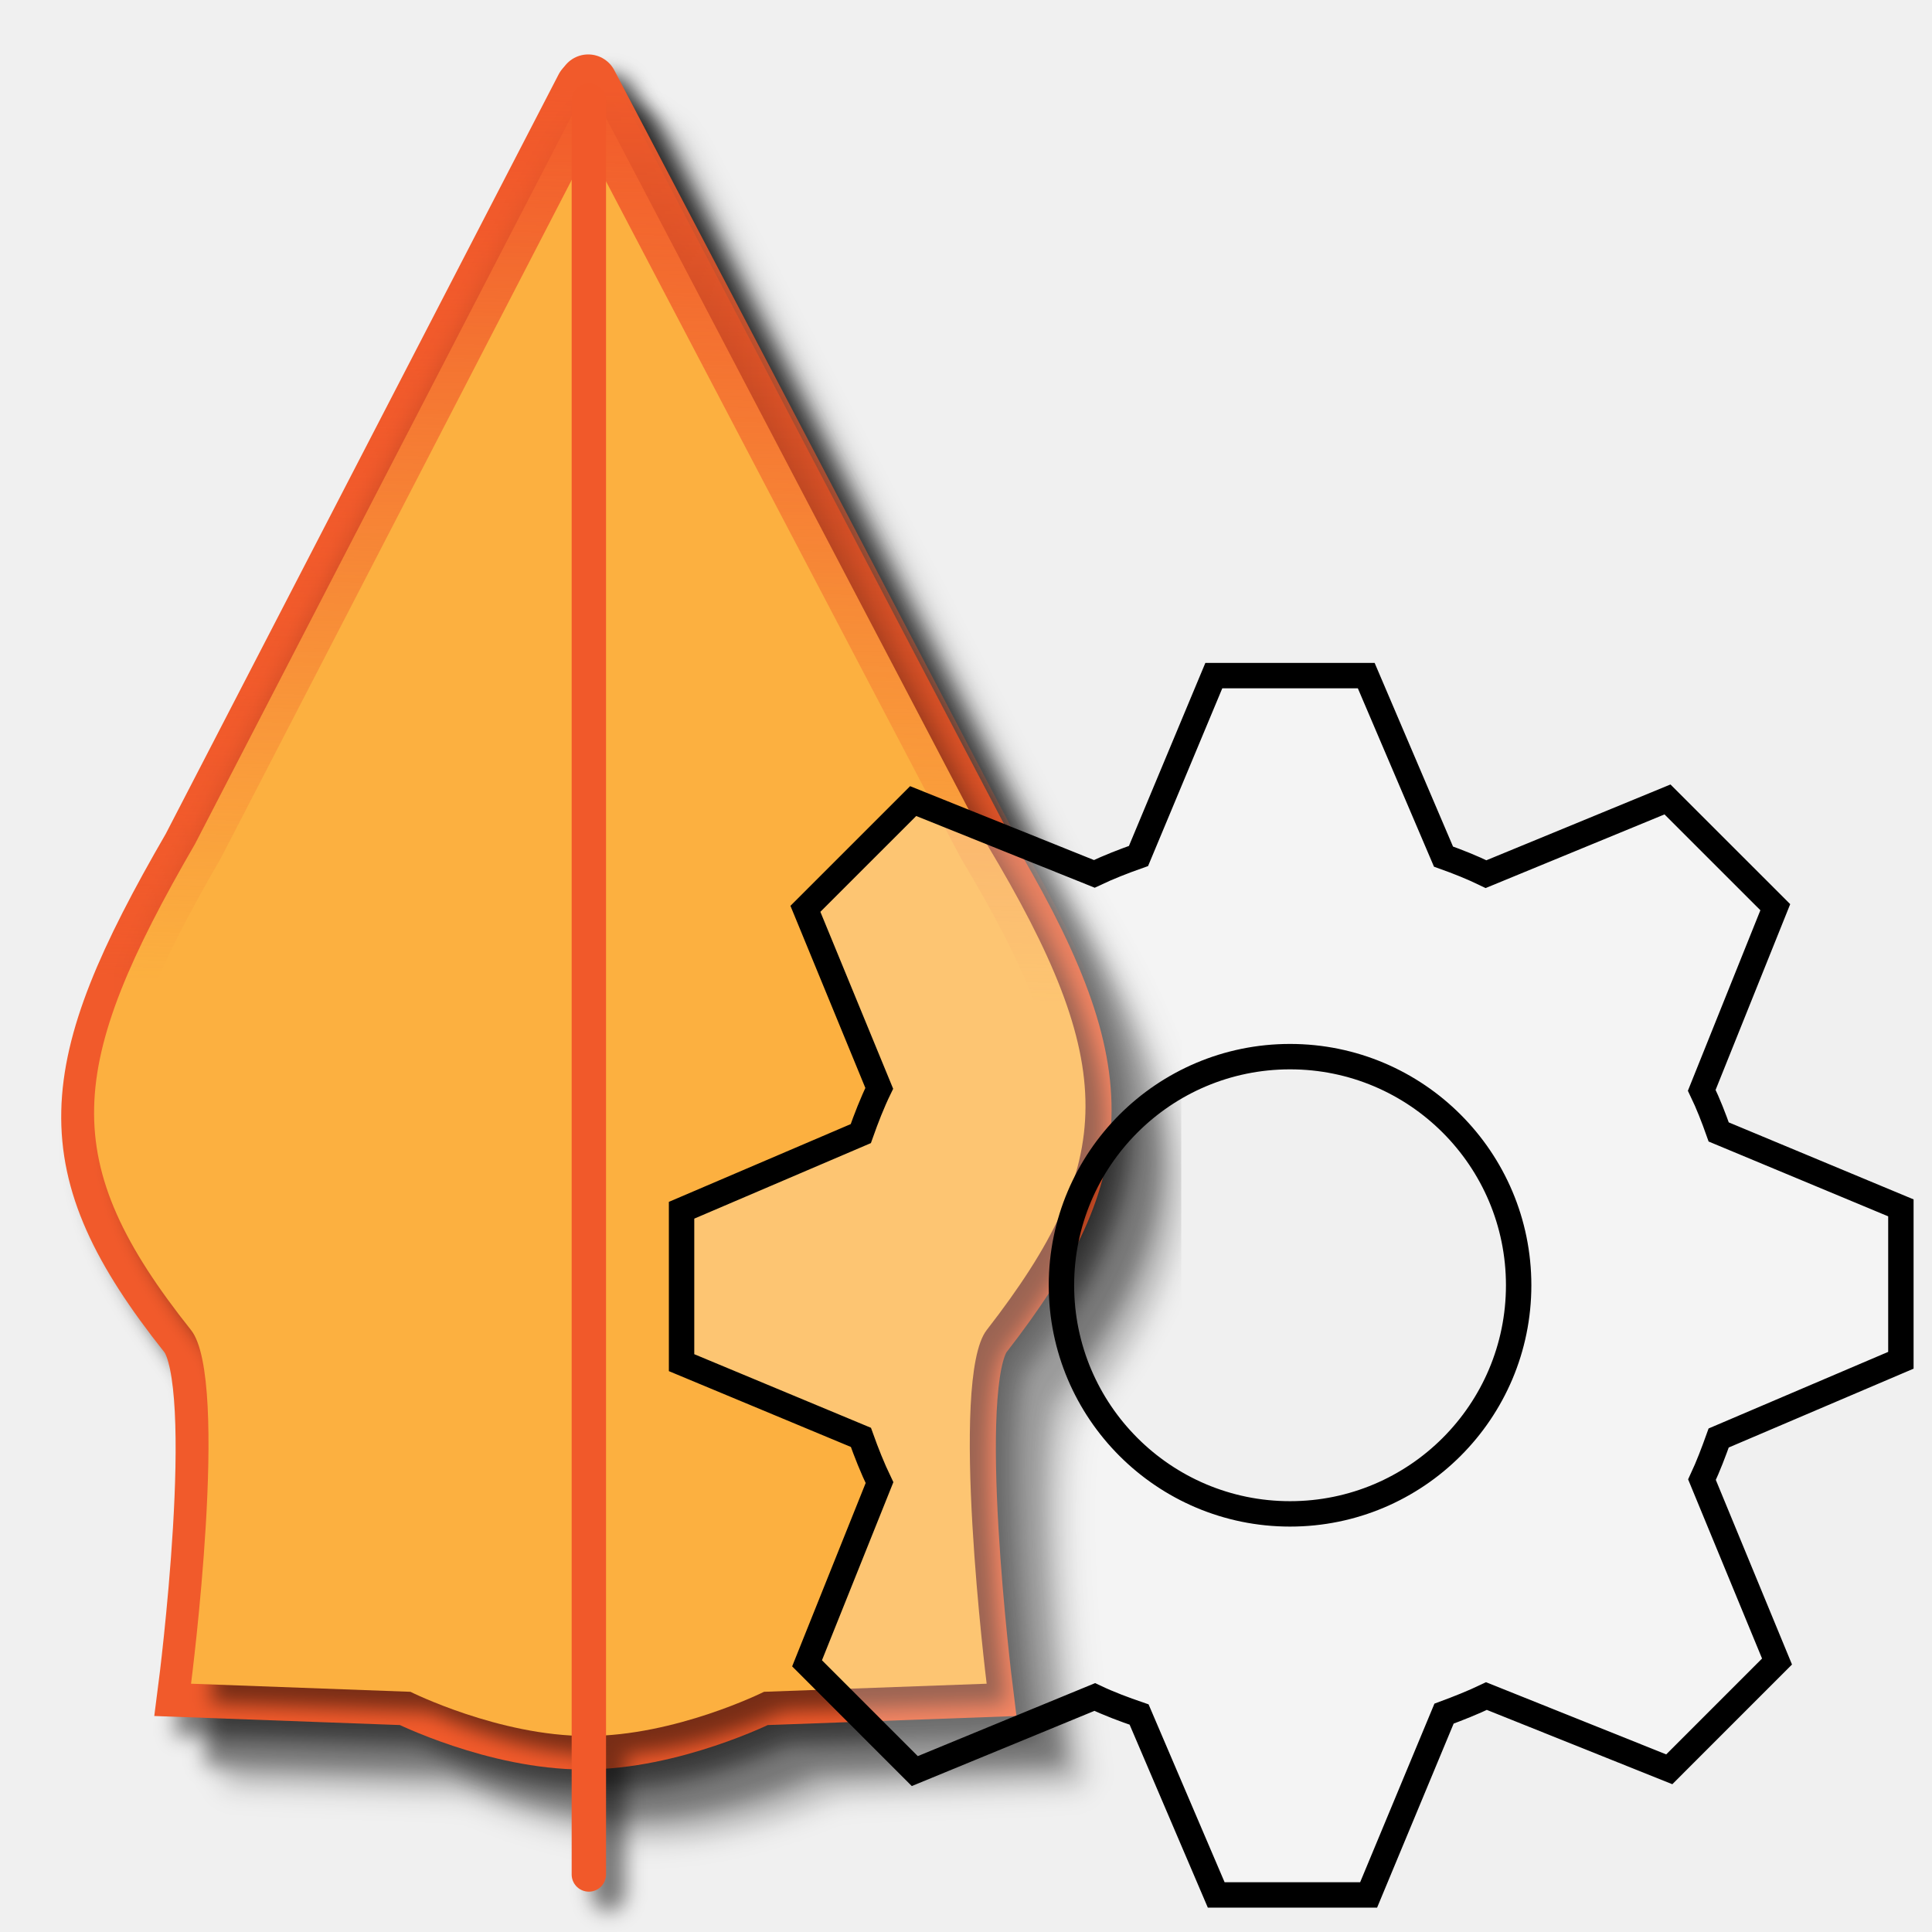
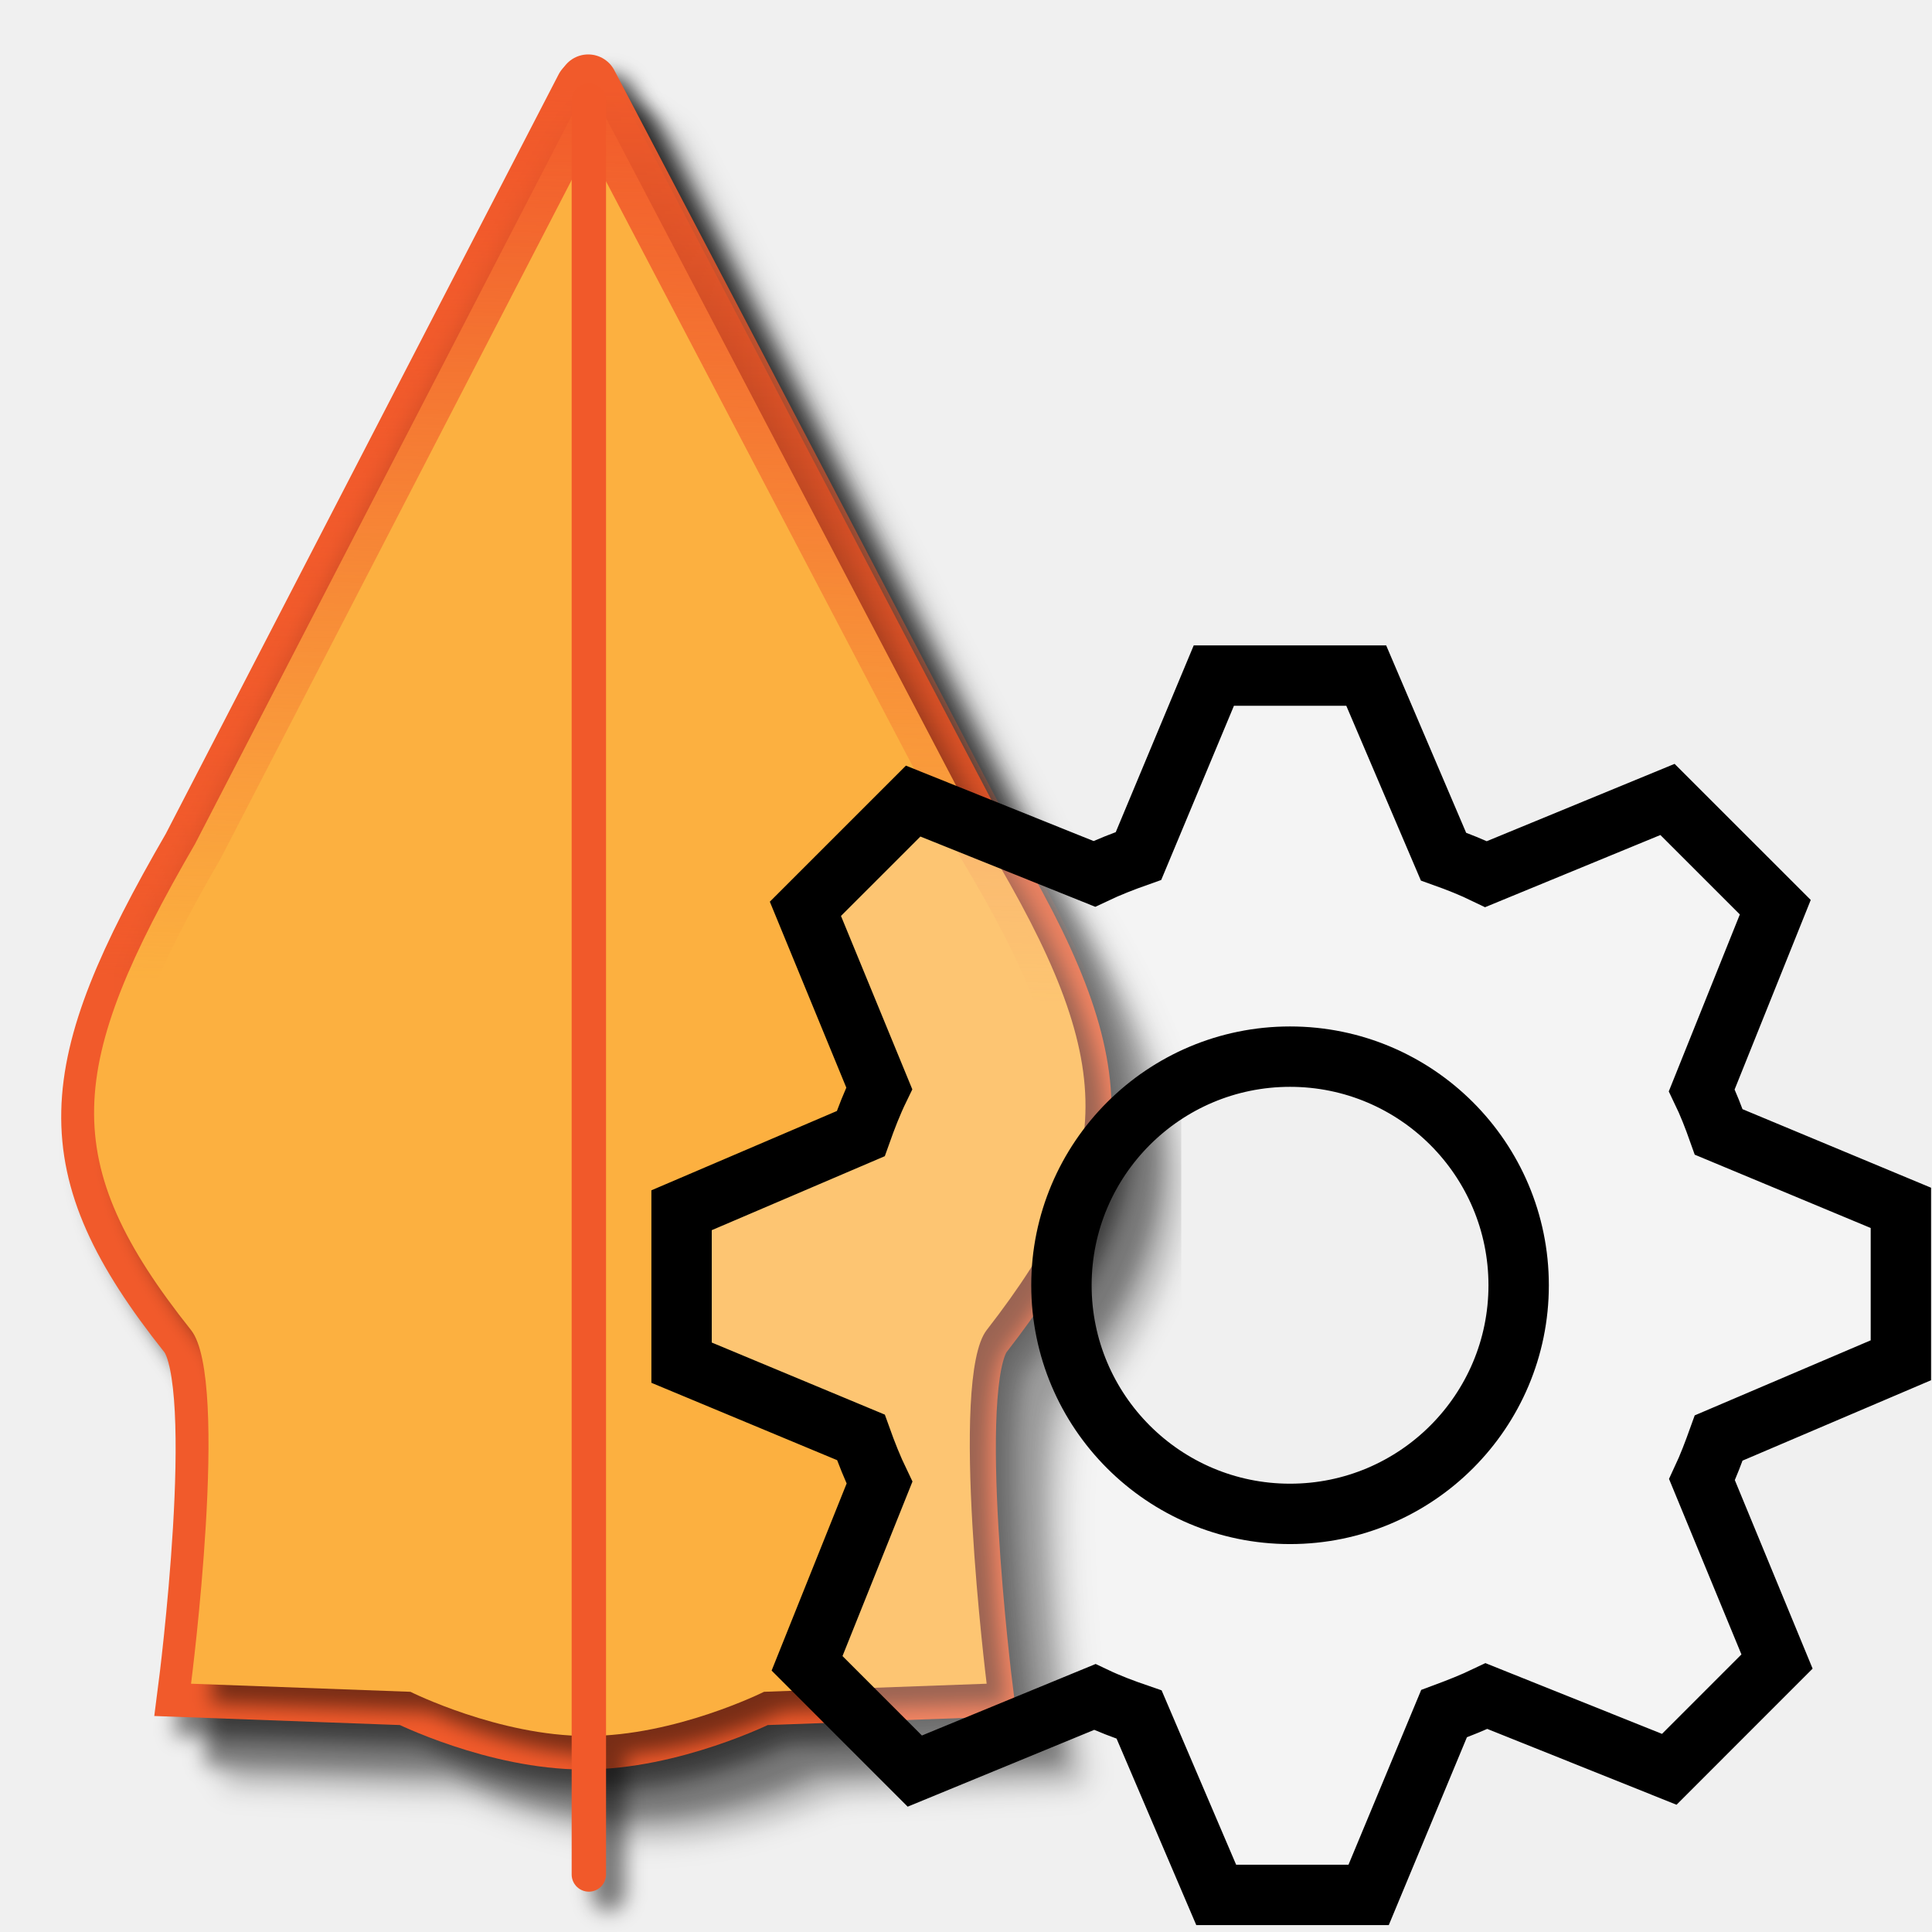
<svg xmlns="http://www.w3.org/2000/svg" xmlns:xlink="http://www.w3.org/1999/xlink" version="1.1" id="Layer_1" x="0px" y="0px" width="64" height="64" viewBox="0 0 64 64" enable-background="new 0 0 567 567" xml:space="preserve">
  <defs id="defs14">
    <filter id="filter2992" color-interpolation-filters="sRGB">
      <feFlood id="feFlood2994" flood-opacity="0.5" flood-color="rgb(0,0,0)" result="flood" />
      <feComposite id="feComposite2996" in2="SourceGraphic" in="flood" operator="in" result="composite1" />
      <feGaussianBlur id="feGaussianBlur2998" stdDeviation="2" result="blur" />
      <feOffset id="feOffset3000" dx="4" dy="4" result="offset" />
      <feComposite id="feComposite3002" in2="offset" in="SourceGraphic" operator="over" result="composite2" />
    </filter>
    <filter color-interpolation-filters="sRGB" id="filter2992-6" style="color-interpolation-filters:sRGB;">
      <feFlood id="feFlood2994-6" flood-opacity="0.5" flood-color="rgb(0,0,0)" result="flood" />
      <feComposite id="feComposite2996-1" in2="SourceGraphic" in="flood" operator="in" result="composite1" />
      <feGaussianBlur id="feGaussianBlur2998-2" stdDeviation="2" result="blur" />
      <feOffset id="feOffset3000-4" dx="4" dy="4" result="offset" />
      <feComposite id="feComposite3002-7" in2="offset" in="SourceGraphic" operator="over" result="fbSourceGraphic" />
      <feColorMatrix result="fbSourceGraphicAlpha" in="fbSourceGraphic" values="0 0 0 -1 0 0 0 0 -1 0 0 0 0 -1 0 0 0 0 1 0" id="feColorMatrix4040" />
      <feFlood id="feFlood4042" flood-opacity="0.5" flood-color="rgb(0,0,0)" result="flood" in="fbSourceGraphic" />
      <feComposite id="feComposite4044" in2="fbSourceGraphic" in="flood" operator="in" result="composite1" />
      <feGaussianBlur id="feGaussianBlur4046" in="composite" stdDeviation="2" result="blur" />
      <feOffset id="feOffset4048" dx="10" dy="10" result="offset" />
      <feComposite id="feComposite4050" in2="offset" in="fbSourceGraphic" operator="over" result="composite2" />
    </filter>
    <filter color-interpolation-filters="sRGB" id="filter2992-5">
      <feFlood id="feFlood2994-8" flood-opacity="0.5" flood-color="rgb(0,0,0)" result="flood" />
      <feComposite id="feComposite2996-8" in2="SourceGraphic" in="flood" operator="in" result="composite1" />
      <feGaussianBlur id="feGaussianBlur2998-5" stdDeviation="2" result="blur" />
      <feOffset id="feOffset3000-0" dx="4" dy="4" result="offset" />
      <feComposite id="feComposite3002-0" in2="offset" in="SourceGraphic" operator="over" result="composite2" />
    </filter>
    <linearGradient xlink:href="#linearGradient3786-3" id="linearGradient3792-9" x1="299.626" y1="77.762" x2="294.993" y2="261.762" gradientUnits="userSpaceOnUse" />
    <linearGradient id="linearGradient3786-3">
      <stop style="stop-color:#f15a2b;stop-opacity:1;" offset="0" id="stop3788-7" />
      <stop style="stop-color:#f15a2b;stop-opacity:0;" offset="1" id="stop3790-0" />
    </linearGradient>
  </defs>
  <g id="layer1" style="display:inline" transform="translate(0,-503)">
    <g style="filter:url(#filter2992-6)" transform="matrix(0.1626933,0,0,0.1626933,-3.152667,489.8881)" id="g3780">
      <path style="fill:#fcb040;stroke:#f15a2b;stroke-width:12;stroke-linecap:round" id="path3782" d="m 138.45,98.497 -80.049,154.74 c -26.372,45.508 -28.15,64.647 -0.818,99 8.002,10.058 0,72 0,72 l 44.667,1.647 c 0,0 18,9 36,9 18,0 36,-9 36,-9 l 45.332,-1.647 c 0,0 -7.729,-62.042 0,-72 26.668,-34.353 27,-54 0,-99 l -81.132,-154.74" />
    </g>
    <g id="layer3" style="display:none" />
  </g>
  <g id="layer2" transform="translate(0,-503)" style="display:inline">
    <g id="g6" transform="matrix(0.1626933,0,0,0.1626933,-28.69903,493.2292)" style="filter:url(#filter2992-5)">
      <path d="m 296.164,77.14 -80.049,154.74 c -26.372,45.508 -28.15,64.647 -0.818,99 8.002,10.058 0,72 0,72 l 44.667,1.647 c 0,0 18,9 36,9 18,0 36,-9 36,-9 l 45.332,-1.647 c 0,0 -7.729,-62.042 0,-72 26.668,-34.353 27,-54 0,-99 L 296.164,77.14" id="path8" style="fill:#fcb040;stroke:url(#linearGradient3792-9);stroke-width:12;stroke-linecap:round" />
      <line stroke-miterlimit="10" x1="296.297" y1="80.528" x2="296.297" y2="441.722" id="line10" style="fill:none;stroke:#f1592a;stroke-width:7;stroke-linecap:round;stroke-miterlimit:10" />
    </g>
  </g>
  <g id="layer4" transform="translate(0,-503)" style="display:inline">
-     <g transform="matrix(0.8414871,0,0,0.8414871,9.114065,511.9165)" id="Layer 3">
-       <g id="g3472">
-         <path style="fill:#ffffff;fill-opacity:0.265" d="m 64,42.953 0,-6 -7.172,-2.988 c -0.199,-0.562 -0.409,-1.106 -0.667,-1.64 l 2.895,-7.208 -4.244,-4.242 -7.143,2.941 c -0.544,-0.264 -1.1,-0.486 -1.675,-0.691 L 42.953,16 l -6,0 -2.965,7.101 c -0.597,0.211 -1.171,0.434 -1.74,0.704 l -7.131,-2.865 -4.242,4.241 2.907,7.067 c -0.282,0.58 -0.51,1.171 -0.727,1.782 L 16,37.047 l 0,6 7.06,2.941 c 0.218,0.609 0.452,1.201 0.732,1.782 l -2.852,7.113 4.241,4.242 7.085,-2.917 c 0.568,0.27 1.149,0.486 1.746,0.691 l 3.035,7.101 6,0 2.969,-7.137 c 0.569,-0.211 1.131,-0.433 1.67,-0.691 l 7.196,2.883 4.242,-4.243 -2.954,-7.159 c 0.252,-0.539 0.457,-1.084 0.657,-1.641 L 64,42.953 z M 39.953,49 c -4.967,0 -8.999,-4.032 -8.999,-9 0,-4.968 4.032,-9 8.999,-9 4.969,0 9,4.032 9,9 0,4.968 -4.031,9 -9,9 z" id="path3474" />
-         <path style="fill-opacity:0;stroke:#000000;stroke-width:1" d="m 64,42.953 0,-6 -7.172,-2.988 c -0.199,-0.562 -0.409,-1.106 -0.667,-1.64 l 2.895,-7.208 -4.244,-4.242 -7.143,2.941 c -0.544,-0.264 -1.1,-0.486 -1.675,-0.691 L 42.953,16 l -6,0 -2.965,7.101 c -0.597,0.211 -1.171,0.434 -1.74,0.704 l -7.131,-2.865 -4.242,4.241 2.907,7.067 c -0.282,0.58 -0.51,1.171 -0.727,1.782 L 16,37.047 l 0,6 7.06,2.941 c 0.218,0.609 0.452,1.201 0.732,1.782 l -2.852,7.113 4.241,4.242 7.085,-2.917 c 0.568,0.27 1.149,0.486 1.746,0.691 l 3.035,7.101 6,0 2.969,-7.137 c 0.569,-0.211 1.131,-0.433 1.67,-0.691 l 7.196,2.883 4.242,-4.243 -2.954,-7.159 c 0.252,-0.539 0.457,-1.084 0.657,-1.641 L 64,42.953 z M 39.953,49 c -4.967,0 -8.999,-4.032 -8.999,-9 0,-4.968 4.032,-9 8.999,-9 4.969,0 9,4.032 9,9 0,4.968 -4.031,9 -9,9 z" id="path3476" />
+     <g transform="matrix(0.8414871,0,0,0.8414871,9.114065,511.9165)" id="Layer 3" style="stroke-width:2.377;stroke-miterlimit:4;stroke-dasharray:none">
+       <g id="g3472" style="stroke-width:2.377;stroke-miterlimit:4;stroke-dasharray:none">
+         <path style="fill:#ffffff;fill-opacity:0.265;stroke-width:2.377;stroke-miterlimit:4;stroke-dasharray:none" d="m 64,42.953 0,-6 -7.172,-2.988 c -0.199,-0.562 -0.409,-1.106 -0.667,-1.64 l 2.895,-7.208 -4.244,-4.242 -7.143,2.941 c -0.544,-0.264 -1.1,-0.486 -1.675,-0.691 L 42.953,16 l -6,0 -2.965,7.101 c -0.597,0.211 -1.171,0.434 -1.74,0.704 l -7.131,-2.865 -4.242,4.241 2.907,7.067 c -0.282,0.58 -0.51,1.171 -0.727,1.782 L 16,37.047 l 0,6 7.06,2.941 c 0.218,0.609 0.452,1.201 0.732,1.782 l -2.852,7.113 4.241,4.242 7.085,-2.917 c 0.568,0.27 1.149,0.486 1.746,0.691 l 3.035,7.101 6,0 2.969,-7.137 c 0.569,-0.211 1.131,-0.433 1.67,-0.691 l 7.196,2.883 4.242,-4.243 -2.954,-7.159 c 0.252,-0.539 0.457,-1.084 0.657,-1.641 L 64,42.953 z M 39.953,49 c -4.967,0 -8.999,-4.032 -8.999,-9 0,-4.968 4.032,-9 8.999,-9 4.969,0 9,4.032 9,9 0,4.968 -4.031,9 -9,9 z" id="path3474" />
+         <path style="fill-opacity:0;stroke:#000000;stroke-width:2.377;stroke-miterlimit:4;stroke-dasharray:none" d="m 64,42.953 0,-6 -7.172,-2.988 c -0.199,-0.562 -0.409,-1.106 -0.667,-1.64 l 2.895,-7.208 -4.244,-4.242 -7.143,2.941 c -0.544,-0.264 -1.1,-0.486 -1.675,-0.691 L 42.953,16 l -6,0 -2.965,7.101 c -0.597,0.211 -1.171,0.434 -1.74,0.704 l -7.131,-2.865 -4.242,4.241 2.907,7.067 c -0.282,0.58 -0.51,1.171 -0.727,1.782 L 16,37.047 l 0,6 7.06,2.941 c 0.218,0.609 0.452,1.201 0.732,1.782 l -2.852,7.113 4.241,4.242 7.085,-2.917 c 0.568,0.27 1.149,0.486 1.746,0.691 l 3.035,7.101 6,0 2.969,-7.137 c 0.569,-0.211 1.131,-0.433 1.67,-0.691 l 7.196,2.883 4.242,-4.243 -2.954,-7.159 c 0.252,-0.539 0.457,-1.084 0.657,-1.641 L 64,42.953 z M 39.953,49 c -4.967,0 -8.999,-4.032 -8.999,-9 0,-4.968 4.032,-9 8.999,-9 4.969,0 9,4.032 9,9 0,4.968 -4.031,9 -9,9 z" id="path3476" />
      </g>
    </g>
  </g>
</svg>
